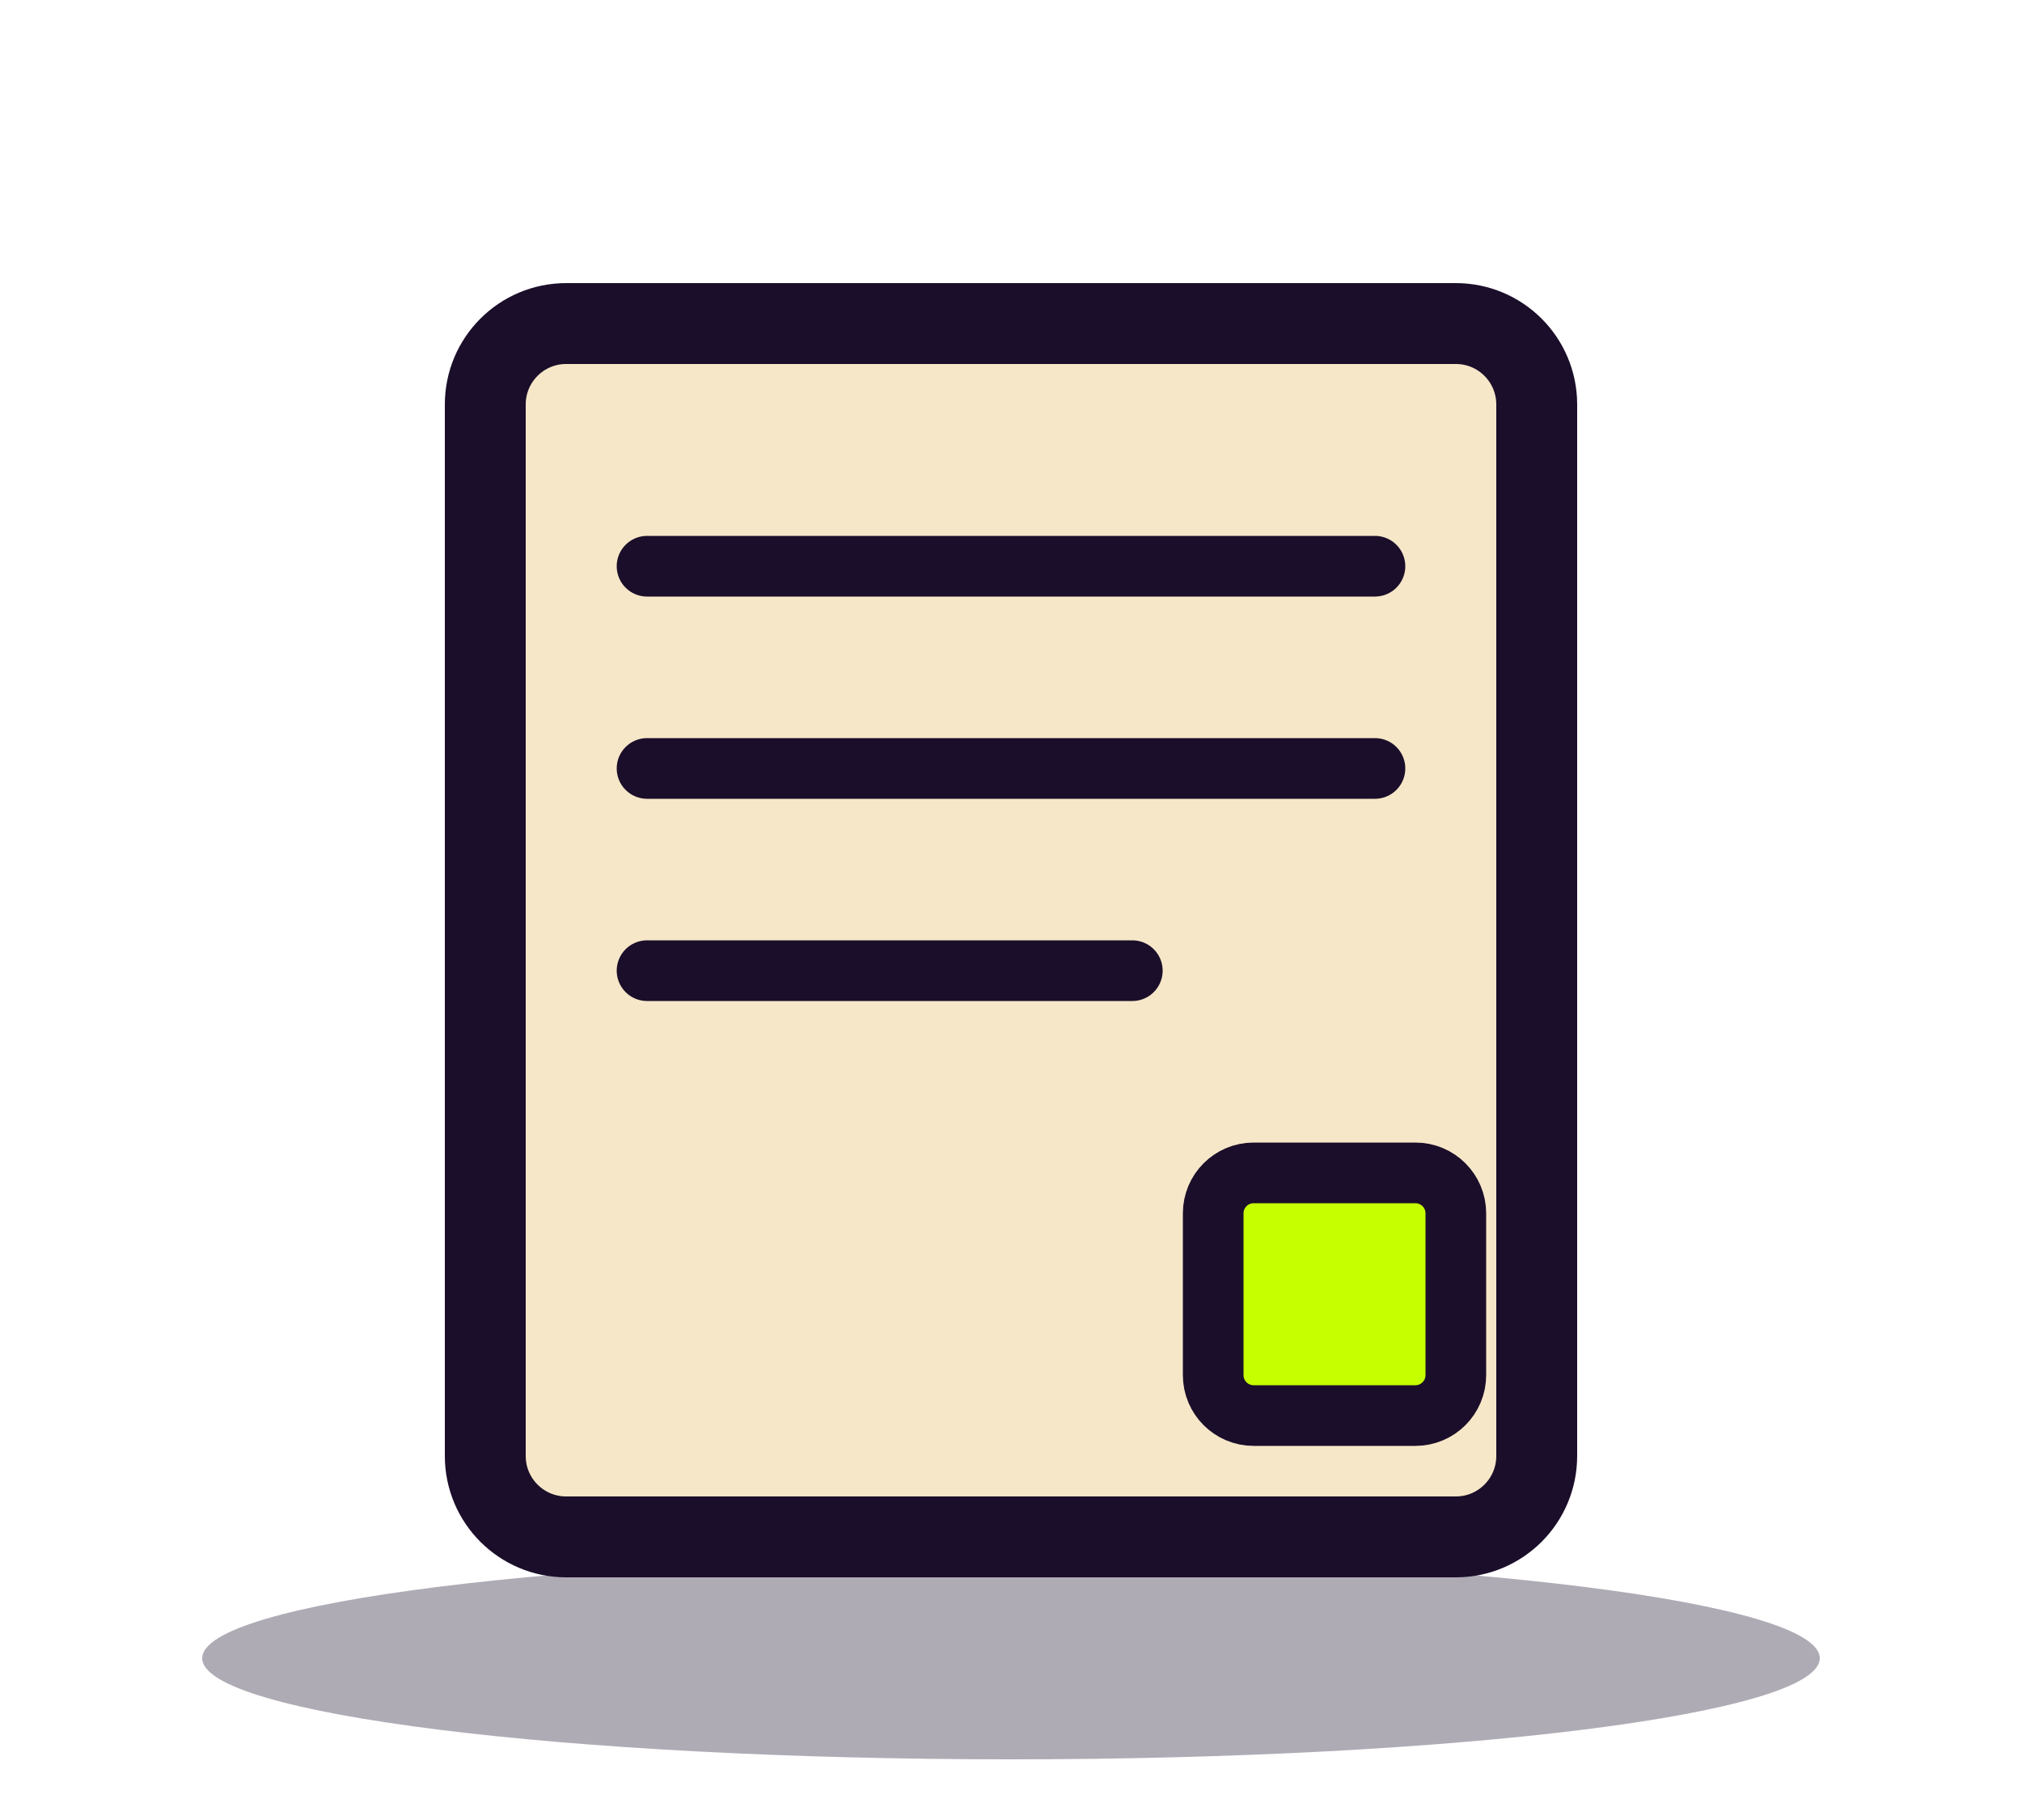
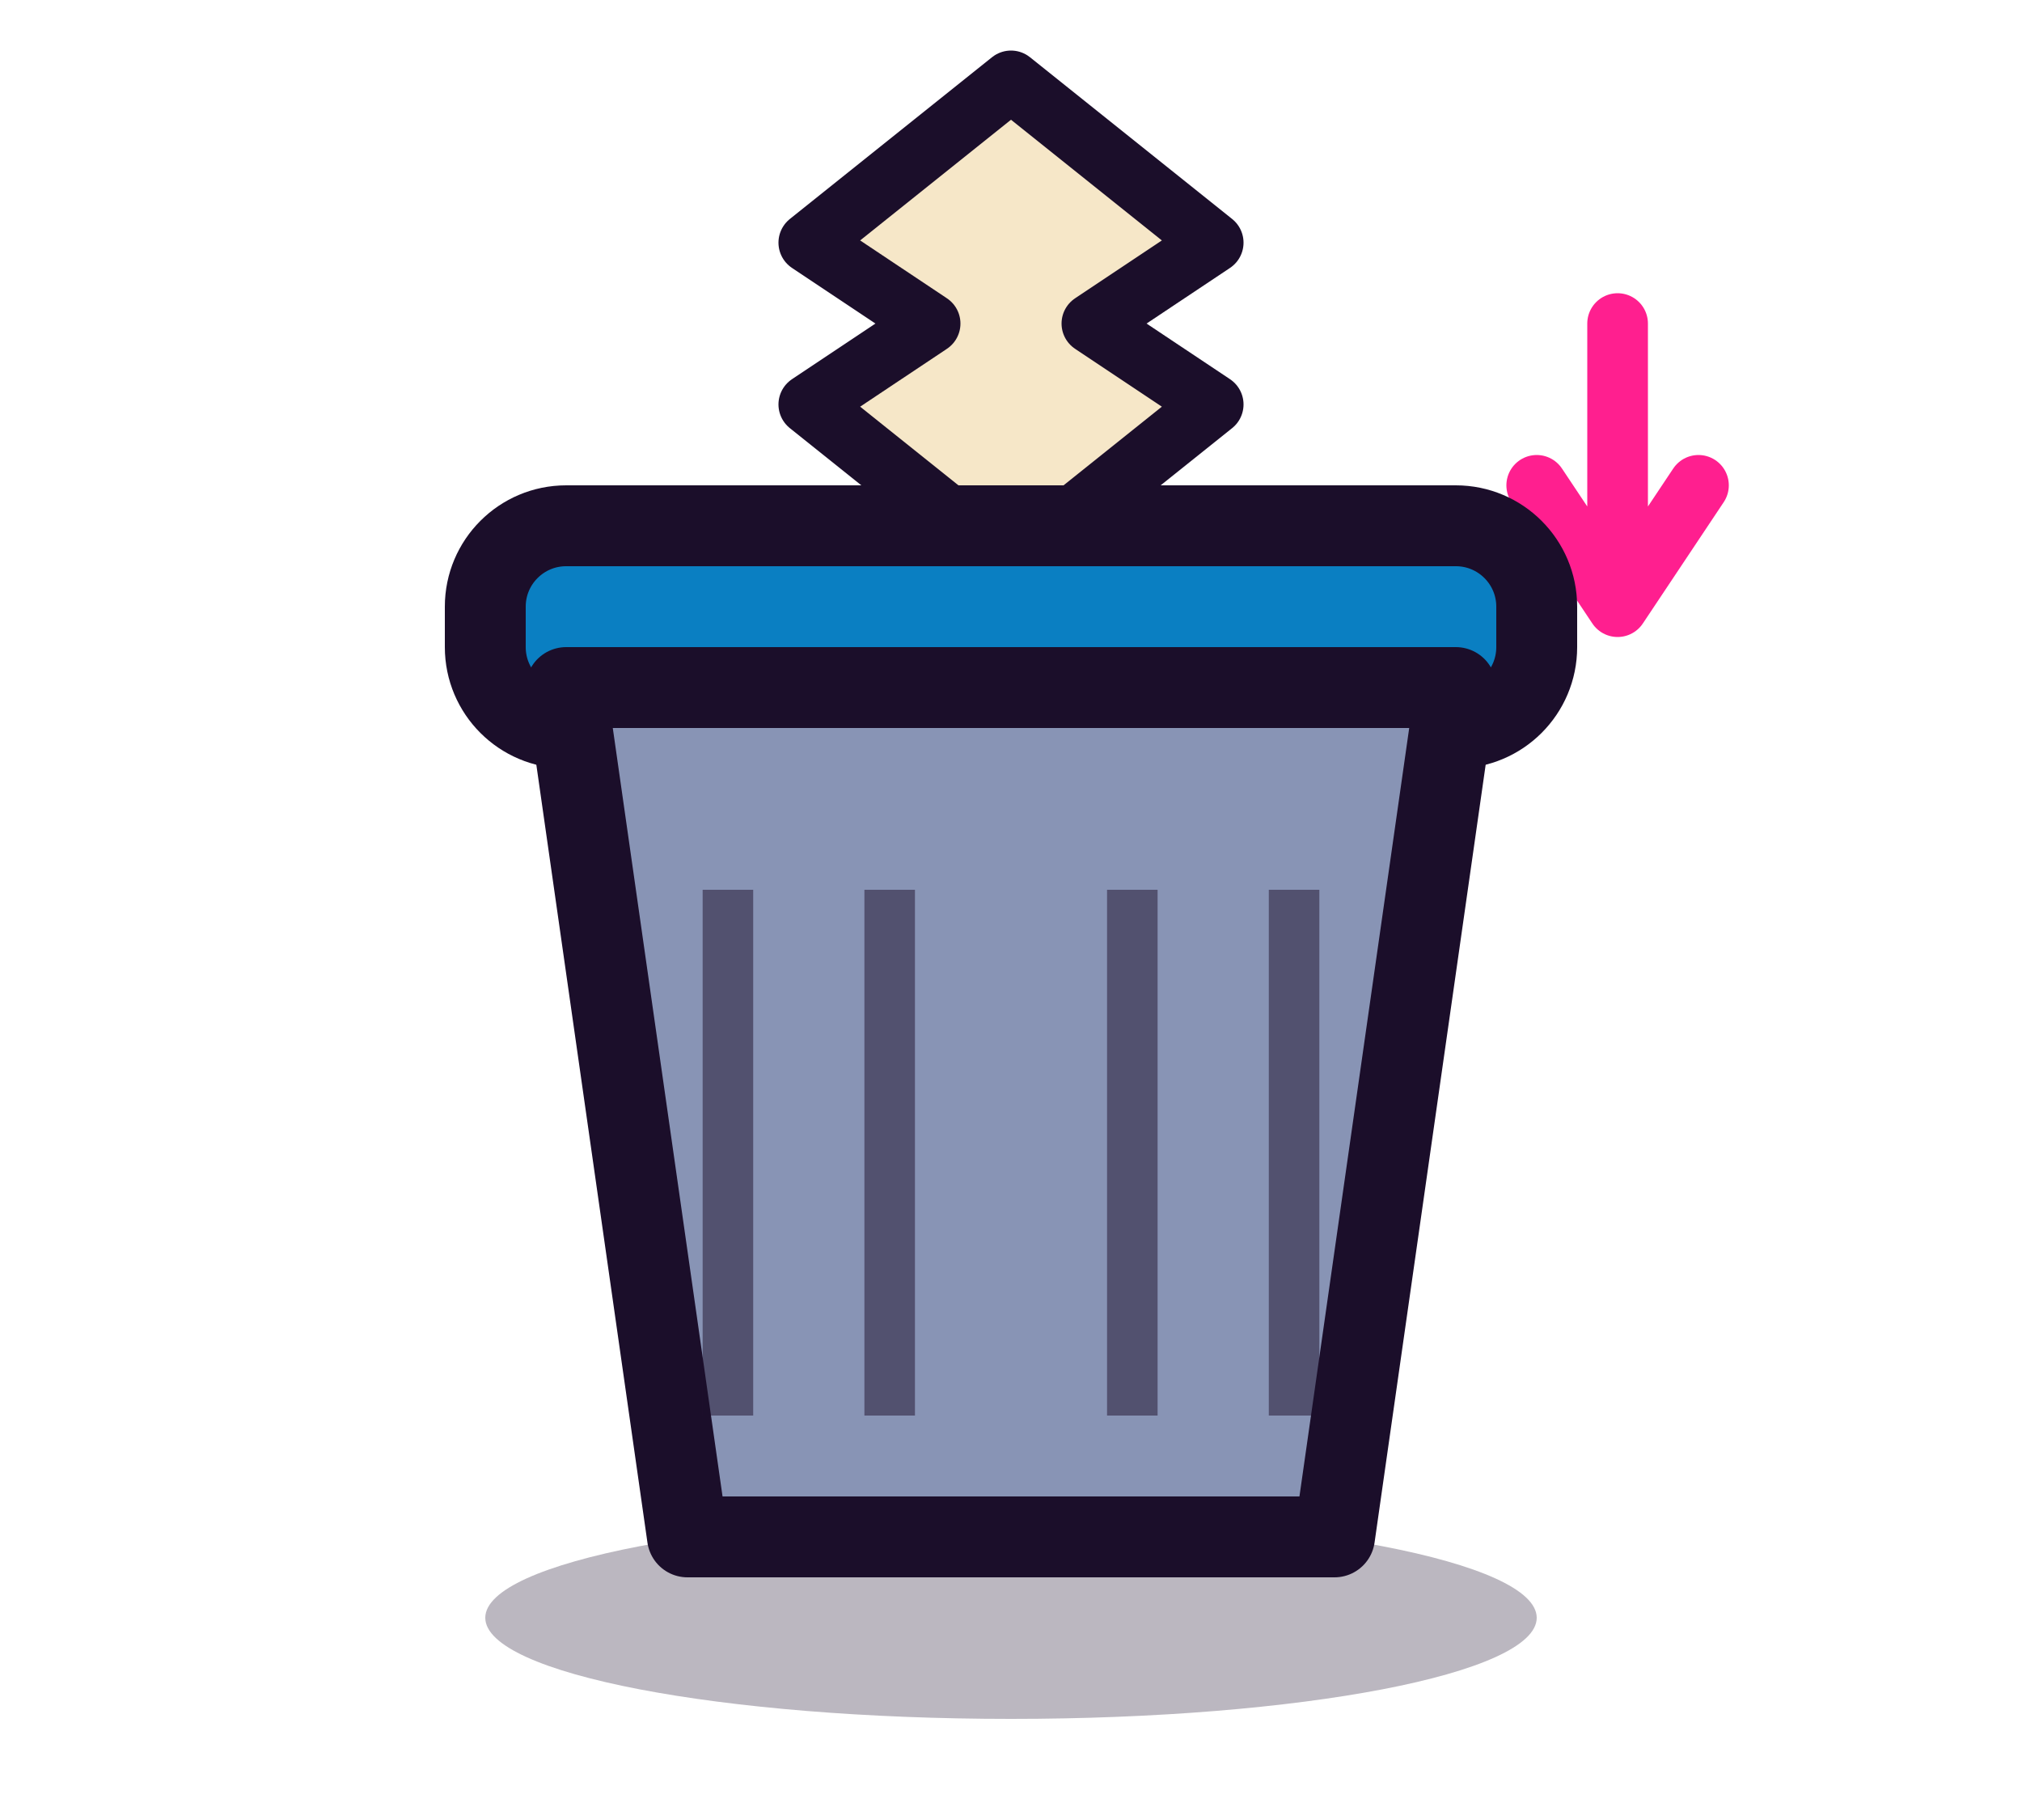
<svg xmlns="http://www.w3.org/2000/svg" width="100" height="90" viewBox="0 0 100 90">
-   <ellipse cx="50" cy="82" rx="40" ry="5" fill="#1B0E2A" opacity="0.35" />
-   <rect x="24" y="16" width="52" height="60" rx="4" fill="#F6E7C8" stroke="#1B0E2A" stroke-width="4" />
-   <path d="M32 28 L68 28 M32 38 L68 38 M32 48 L56 48" stroke="#1B0E2A" stroke-width="3" stroke-linecap="round" />
-   <rect x="60" y="58" width="12" height="12" rx="2" fill="#C6FF00" stroke="#1B0E2A" stroke-width="3" />
+   <ellipse cx="50" cy="80" rx="26" ry="5" fill="#1B0E2A" opacity="0.3" />
+   <path d="M50 4 L60 12 L54 16 L60 20 L50 28 L40 20 L46 16 L40 12 Z" fill="#F6E7C8" stroke="#1B0E2A" stroke-width="3" stroke-linejoin="round" />
+   <path d="M80 16 L80 30 M80 30 L76 24 M80 30 L84 24" fill="none" stroke="#FF1F8F" stroke-width="3" stroke-linecap="round" stroke-linejoin="round" />
+   <rect x="24" y="26" width="52" height="10" rx="4" fill="#0A7FC2" stroke="#1B0E2A" stroke-width="4" />
+   <path d="M28 34 L72 34 L66 76 L34 76 Z" fill="#8894B5" stroke="#1B0E2A" stroke-width="4" stroke-linejoin="round" />
+   <path d="M36 44 L36 70 M44 44 L44 70 M56 44 L56 70 M64 44 L64 70" stroke="#1B0E2A" stroke-width="2.5" opacity="0.5" />
</svg>
